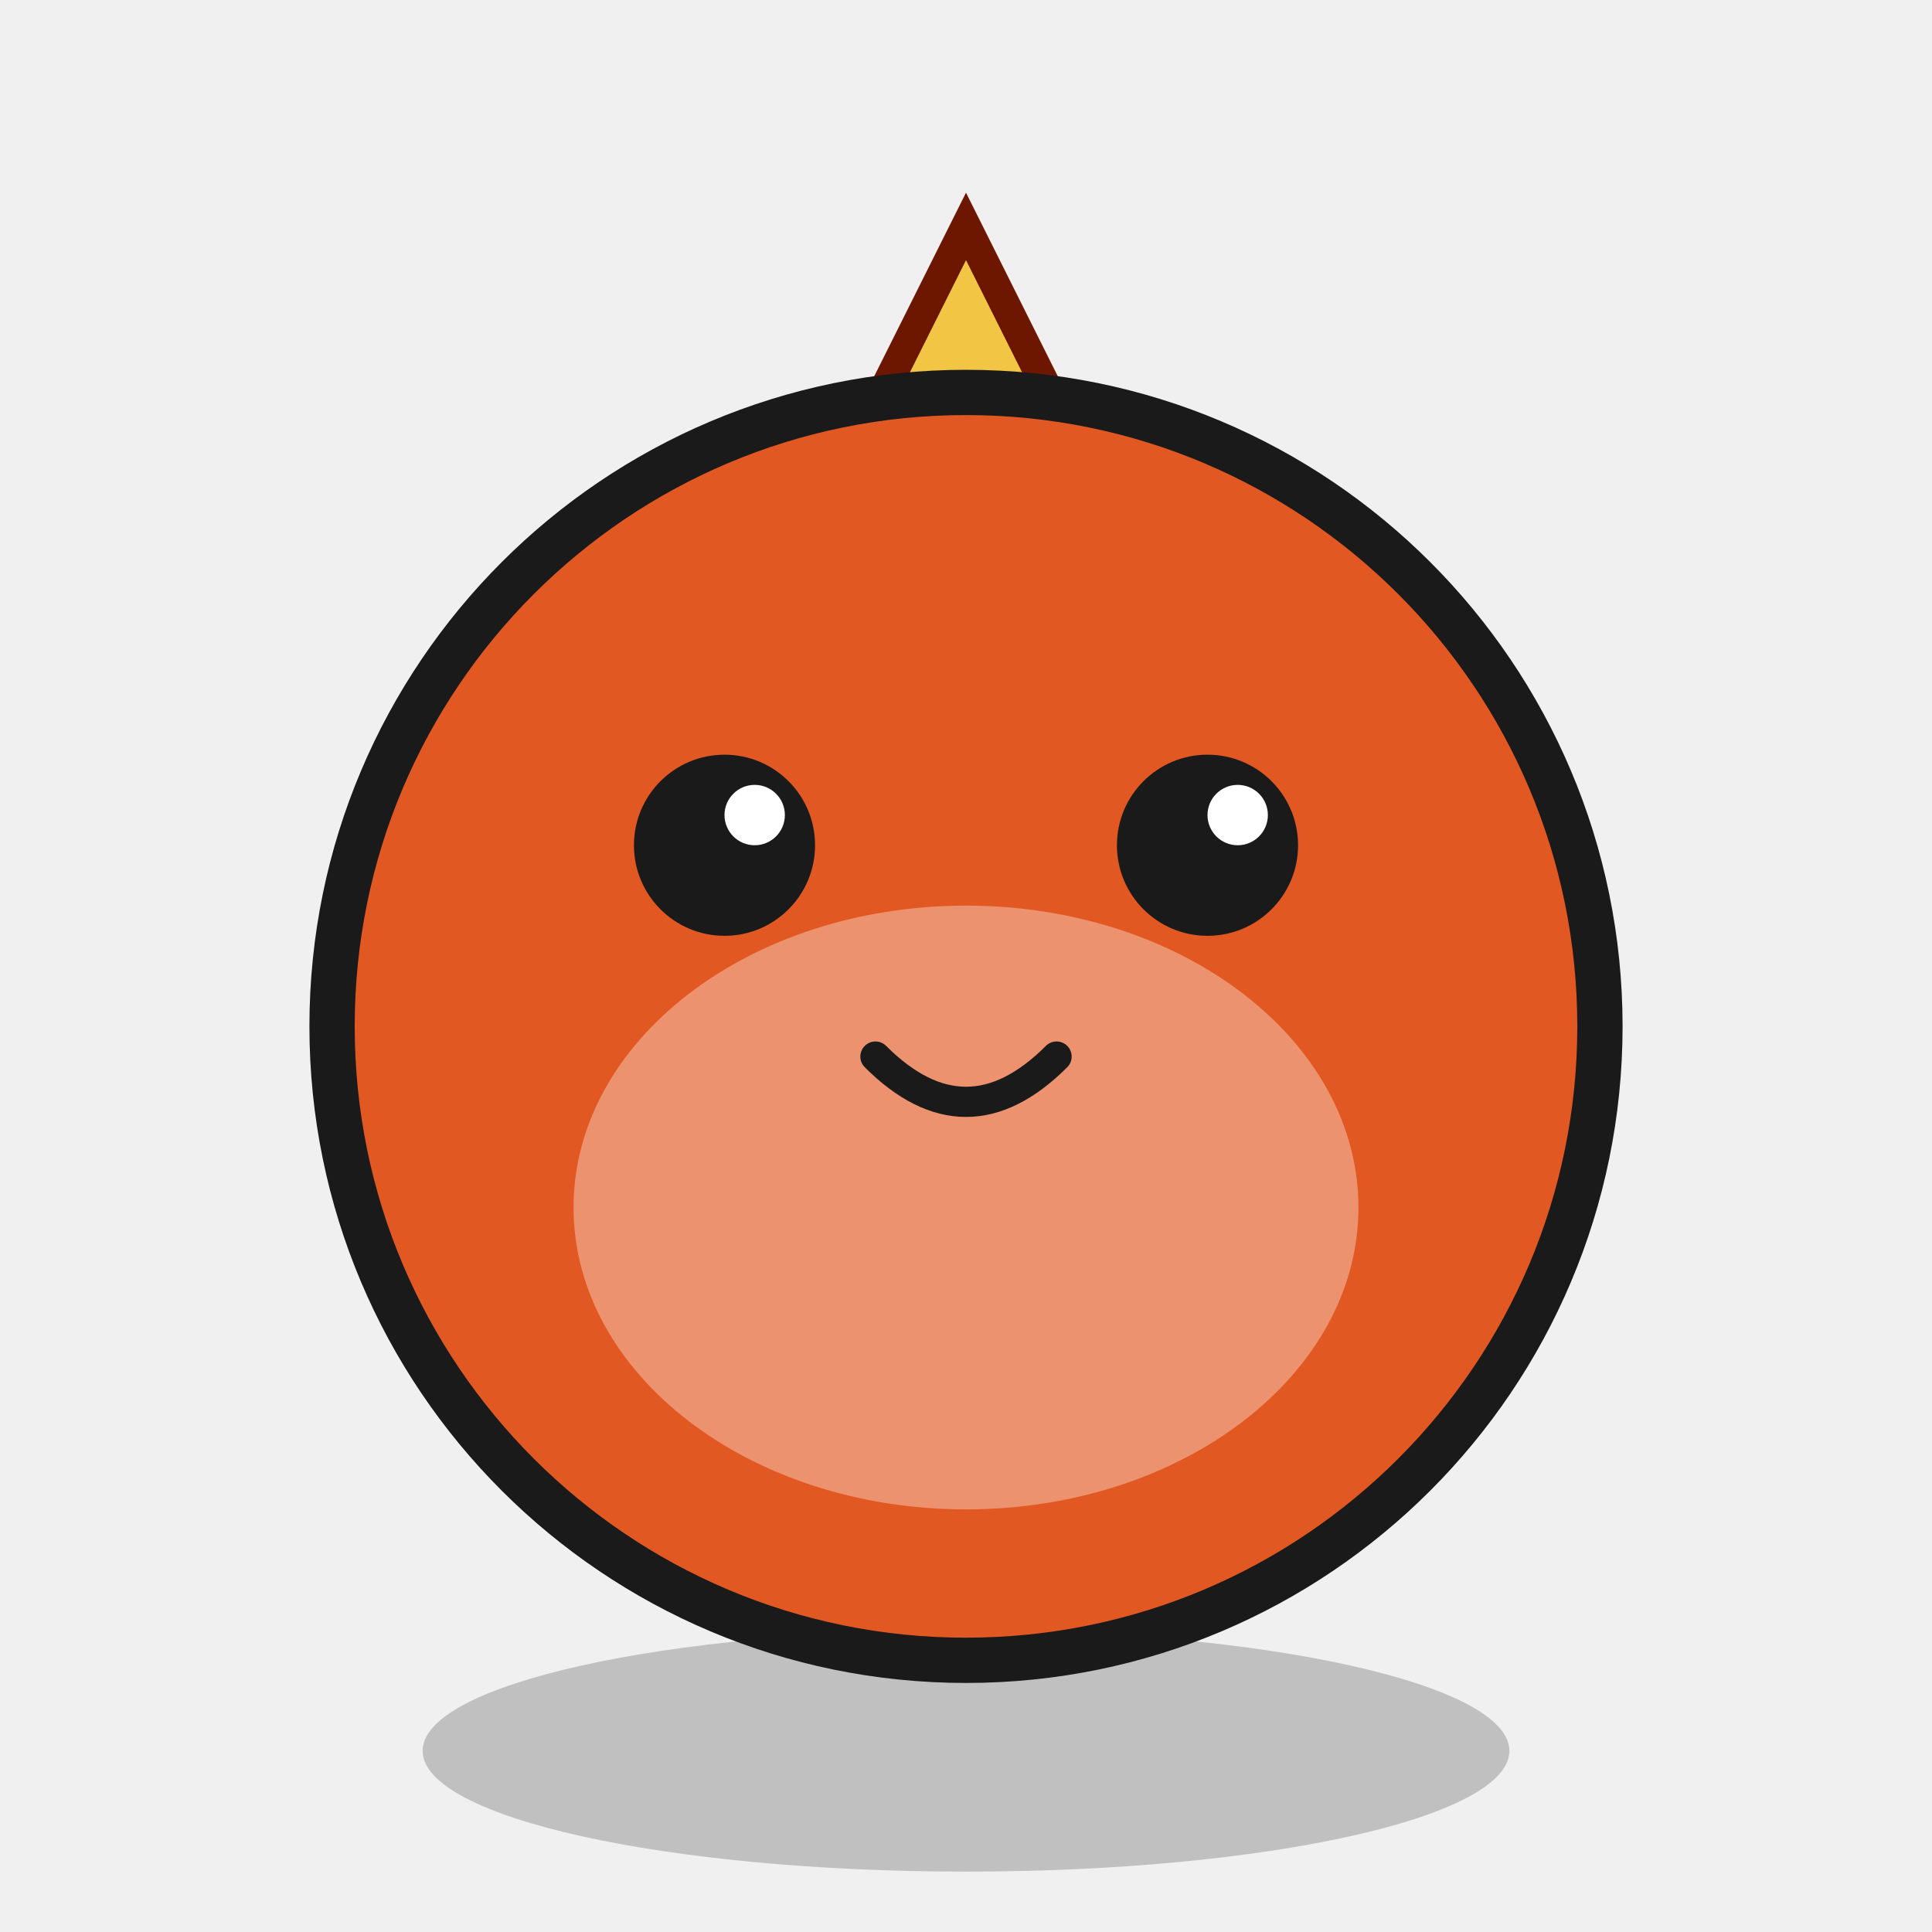
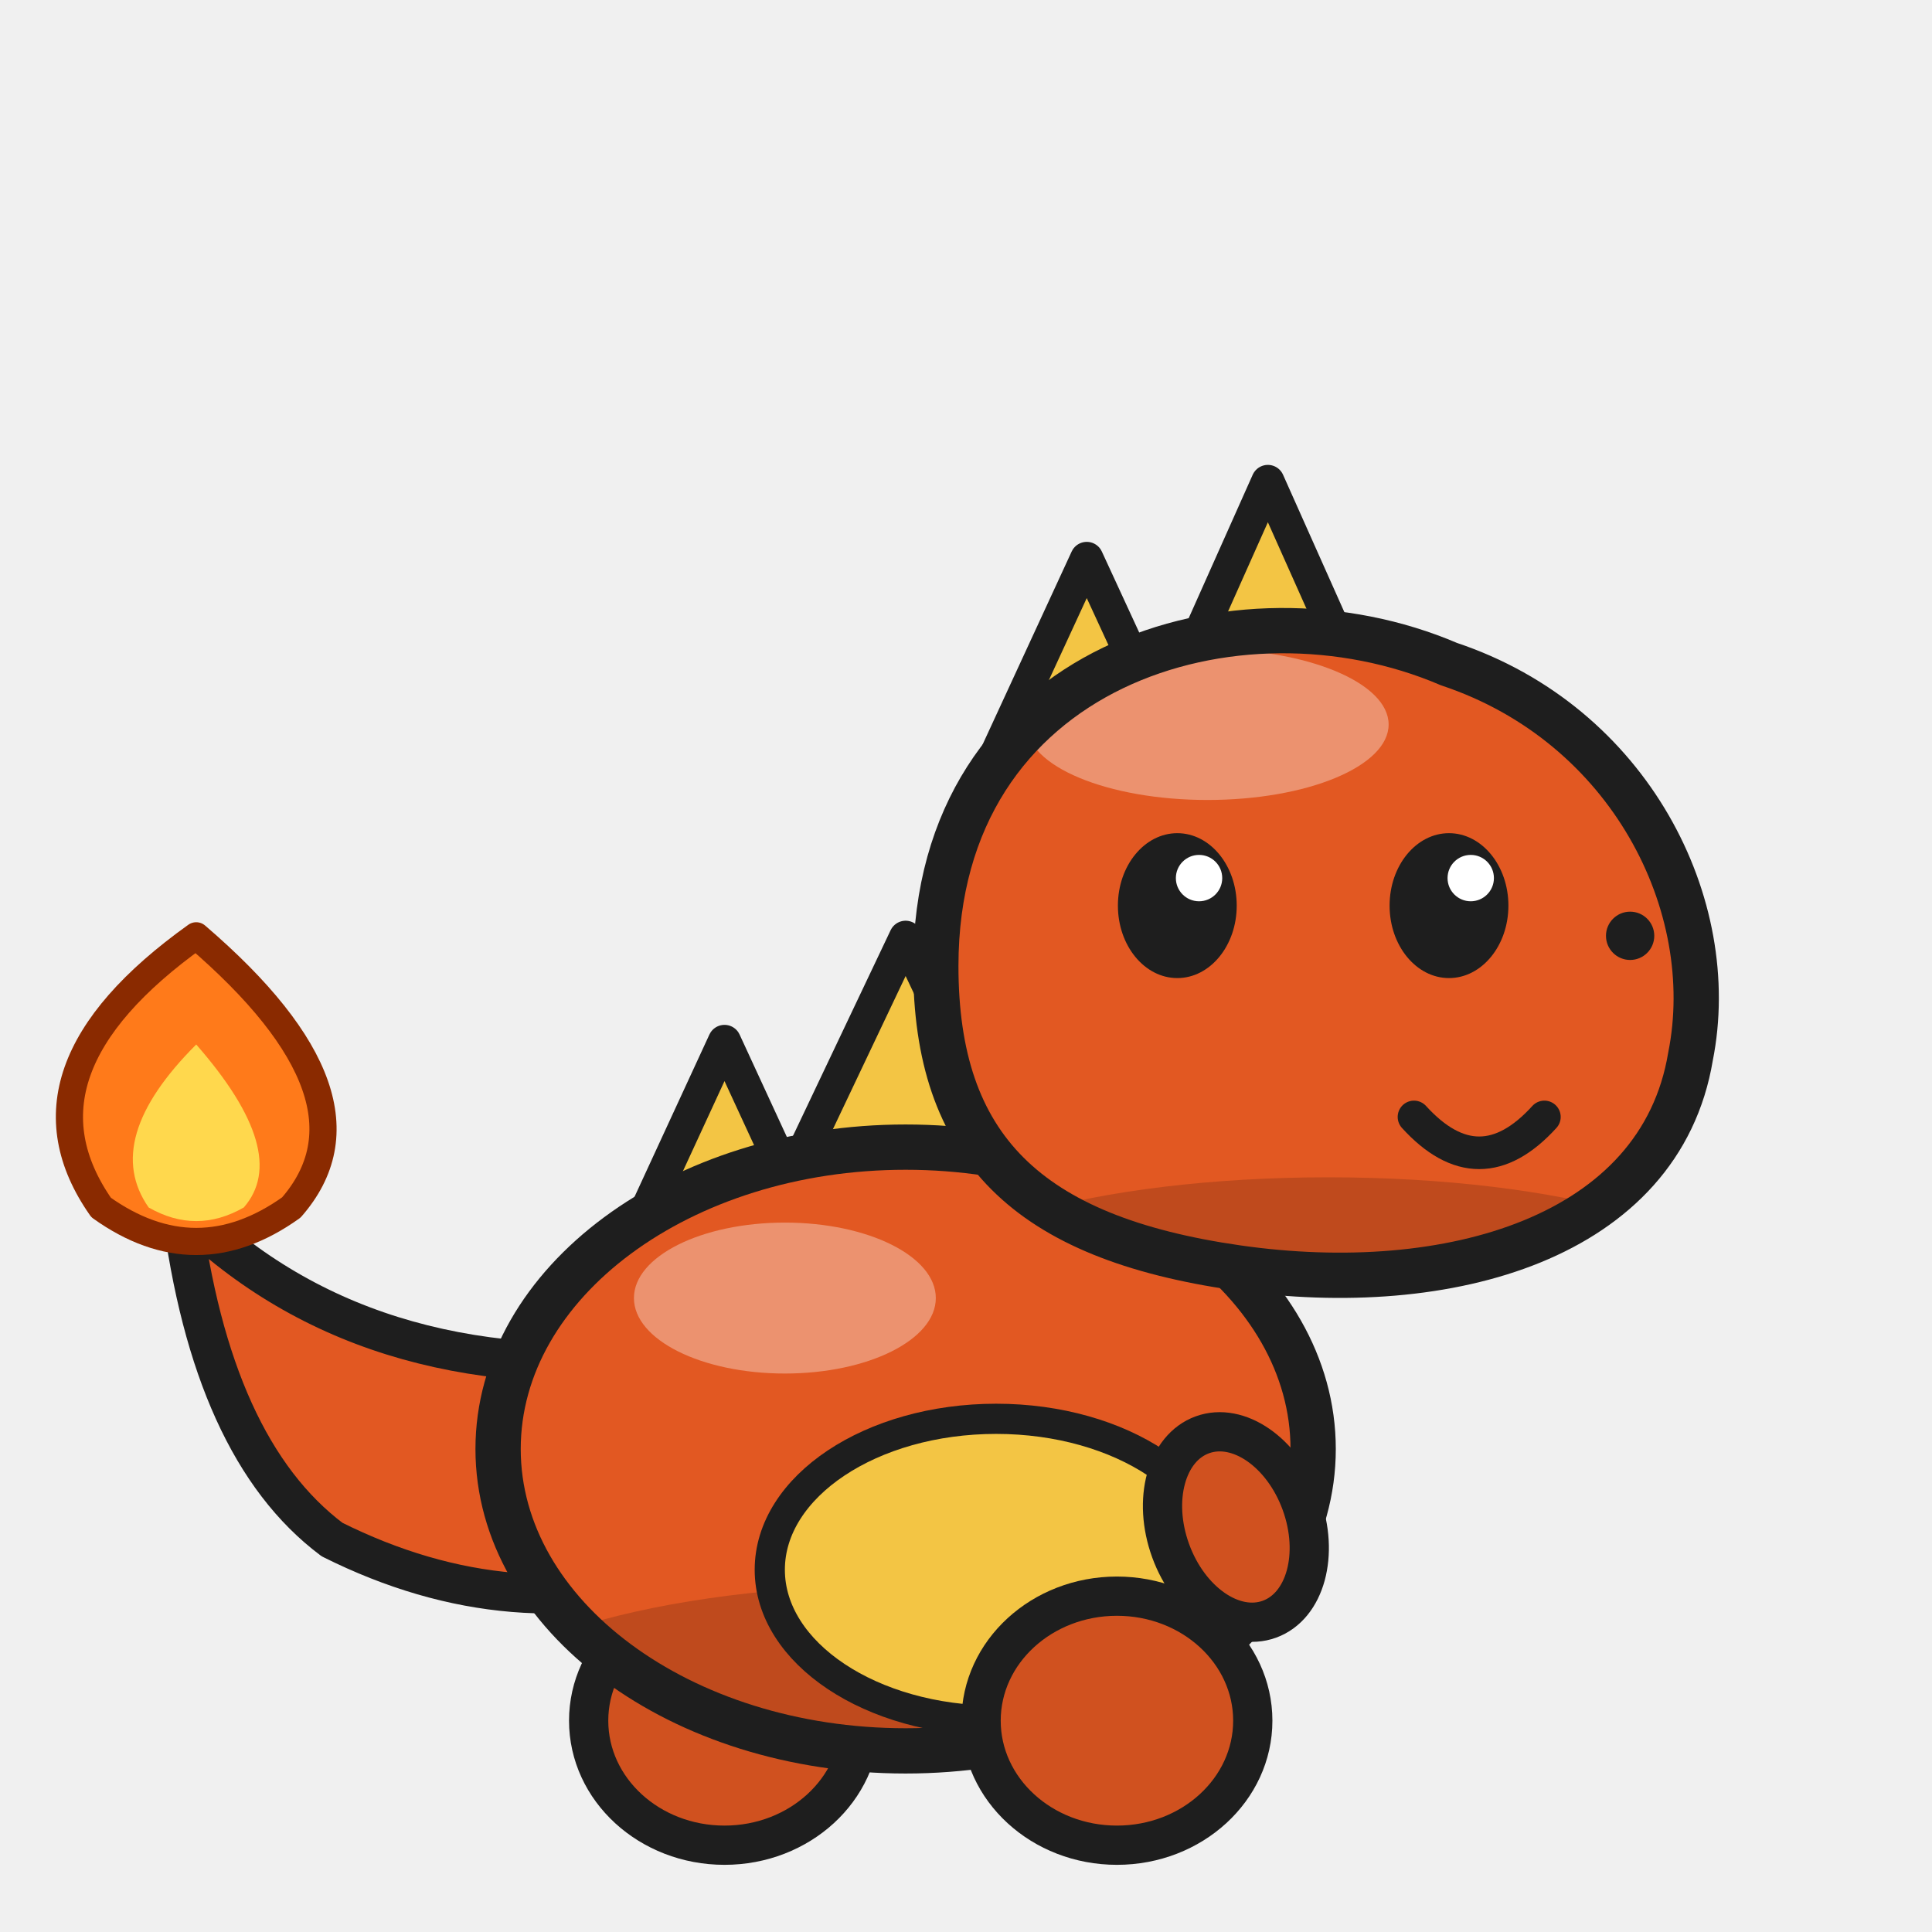
<svg xmlns="http://www.w3.org/2000/svg" viewBox="0 0 128 128" width="128" height="128">
-   <g transform="translate(0, 0)">
-     <ellipse cx="64" cy="116" rx="36" ry="8" fill="#000000" opacity="0.2" />
-     <polygon points="64,15 54,35 74,35" fill="#F3C544" stroke="#6D1600" stroke-width="2" />
-     <circle cx="64" cy="68" r="42" fill="#E25822" stroke="#1A1A1A" stroke-width="3" />
-     <ellipse cx="64" cy="80" rx="26" ry="20" fill="#FFFFFF" opacity="0.35" />
-     <circle cx="48" cy="56" r="6" fill="#1A1A1A" />
-     <circle cx="50" cy="54" r="2" fill="#FFFFFF" />
-     <circle cx="80" cy="56" r="6" fill="#1A1A1A" />
-     <circle cx="82" cy="54" r="2" fill="#FFFFFF" />
-     <path d="M 58 70 Q 64 76 70 70" stroke="#1A1A1A" stroke-width="2" fill="none" stroke-linecap="round" />
+   <g transform="translate(64 120) rotate(0) scale(1 1) translate(-64 -120)">
+     <g transform="rotate(0.00 42 98)">
+       <path d="M44 90Q24 92 12 80Q14 96 22 102Q34 108 46 104Z" fill="#E25822" />
+       <path d="M44 90Q24 92 12 80Q14 96 22 102Q34 108 46 104Z" fill="none" stroke="#1e1e1e" stroke-width="2.6" stroke-linejoin="round" />
+       <path d="M13 62Q25.6 72.8 19.3 80Q13 84.5 6.7 80Q0.4 71 13 62Z" fill="#ff7a1a" />
+       <path d="M13 62Q25.6 72.8 19.3 80Q13 84.5 6.7 80Q0.4 71 13 62Z" fill="none" stroke="#8a2a00" stroke-width="1.8" stroke-linecap="round" stroke-linejoin="round" />
+       <path d="M13 69.2Q19.3 76.4 16.15 80Q13 81.8 9.85 80Q6.7 75.5 13 69.2Z" fill="#ffd84d" />
+     </g>
+     <path d="M42 82L48 69L54 82Z" fill="#F3C544" />
+     <path d="M42 82L48 69L54 82Z" fill="none" stroke="#1e1e1e" stroke-width="2.2" stroke-linejoin="round" />
+     <path d="M53.4 76L60 62.1L66.6 76Z" fill="#F3C544" />
+     <path d="M53.4 76L60 62.1L66.6 76Z" fill="none" stroke="#1e1e1e" stroke-width="2.2" stroke-linejoin="round" />
+     <path d="M66 50L72 37L78 50Z" fill="#F3C544" />
+     <path d="M66 50L72 37L78 50Z" fill="none" stroke="#1e1e1e" stroke-width="2.2" stroke-linejoin="round" />
+     <path d="M78.6 44L84 31.9L89.4 44Z" fill="#F3C544" />
+     <path d="M78.6 44L84 31.9L89.4 44Z" fill="none" stroke="#1e1e1e" stroke-width="2.2" stroke-linejoin="round" />
+     <ellipse cx="48" cy="114" rx="9" ry="8.25" fill="#d0511f" />
+     <ellipse cx="48" cy="114" rx="9" ry="8.25" fill="none" stroke="#1e1e1e" stroke-width="2.6" stroke-linejoin="round" />
+     <g transform="rotate(70.00 56 96)">
+       <ellipse cx="61.5" cy="96" rx="6.5" ry="4.6" fill="#d0511f" />
+       <ellipse cx="61.5" cy="96" rx="6.5" ry="4.6" fill="none" stroke="#1e1e1e" stroke-width="2.6" stroke-linejoin="round" />
+     </g>
+     <ellipse cx="60" cy="96" rx="27" ry="20" fill="#E25822" />
+     <clipPath id="f0c0">
+       <ellipse cx="60" cy="96" rx="27" ry="20" />
+     </clipPath>
+     <ellipse cx="60" cy="114" rx="30" ry="9" fill="#000000" fill-opacity="0.16" clip-path="url(#f0c0)" />
+     <ellipse cx="52" cy="86" rx="10" ry="5" fill="#ffffff" fill-opacity="0.35" clip-path="url(#f0c0)" />
+     <ellipse cx="60" cy="96" rx="27" ry="20" fill="none" stroke="#1e1e1e" stroke-width="3" stroke-linejoin="round" />
+     <ellipse cx="66" cy="104" rx="15" ry="10" fill="#F3C544" />
+     <ellipse cx="66" cy="104" rx="15" ry="10" fill="none" stroke="#1e1e1e" stroke-width="2" stroke-linejoin="round" />
+     <path d="M62 64C62 44 82 38 96 44C108 48 114 60 112 70C110 82 96 86 82 84C68 82 62 76 62 64Z" fill="#E25822" />
+     <clipPath id="f0c1">
+       <path d="M62 64C62 44 82 38 96 44C108 48 114 60 112 70C110 82 96 86 82 84C68 82 62 76 62 64Z" />
+     </clipPath>
+     <ellipse cx="88" cy="86" rx="28" ry="8" fill="#000000" fill-opacity="0.16" clip-path="url(#f0c1)" />
+     <ellipse cx="80" cy="48" rx="12" ry="5" fill="#ffffff" fill-opacity="0.35" clip-path="url(#f0c1)" />
+     <path d="M62 64C62 44 82 38 96 44C108 48 114 60 112 70C110 82 96 86 82 84C68 82 62 76 62 64Z" fill="none" stroke="#1e1e1e" stroke-width="3" stroke-linejoin="round" />
+     <circle cx="108" cy="62" r="1.6" fill="#1e1e1e" />
+     <ellipse cx="78" cy="60" rx="3.936" ry="4.8" fill="#1e1e1e" />
+     <circle cx="79.44" cy="58.176" r="1.536" fill="#ffffff" />
+     <ellipse cx="96" cy="60" rx="3.936" ry="4.8" fill="#1e1e1e" />
+     <circle cx="97.44" cy="58.176" r="1.536" fill="#ffffff" />
+     <path d="M93.68 74Q98 78.752 102.32 74" fill="none" stroke="#1e1e1e" stroke-width="2.16" stroke-linecap="round" stroke-linejoin="round" />
+     <ellipse cx="74" cy="114" rx="9" ry="8.25" fill="#d0511f" />
+     <ellipse cx="74" cy="114" rx="9" ry="8.25" fill="none" stroke="#1e1e1e" stroke-width="2.6" stroke-linejoin="round" />
+     <g transform="rotate(70.00 80 96)">
+       <ellipse cx="85.5" cy="96" rx="6.5" ry="4.6" fill="#d0511f" />
+       <ellipse cx="85.5" cy="96" rx="6.5" ry="4.6" fill="none" stroke="#1e1e1e" stroke-width="2.6" stroke-linejoin="round" />
+     </g>
  </g>
</svg>
